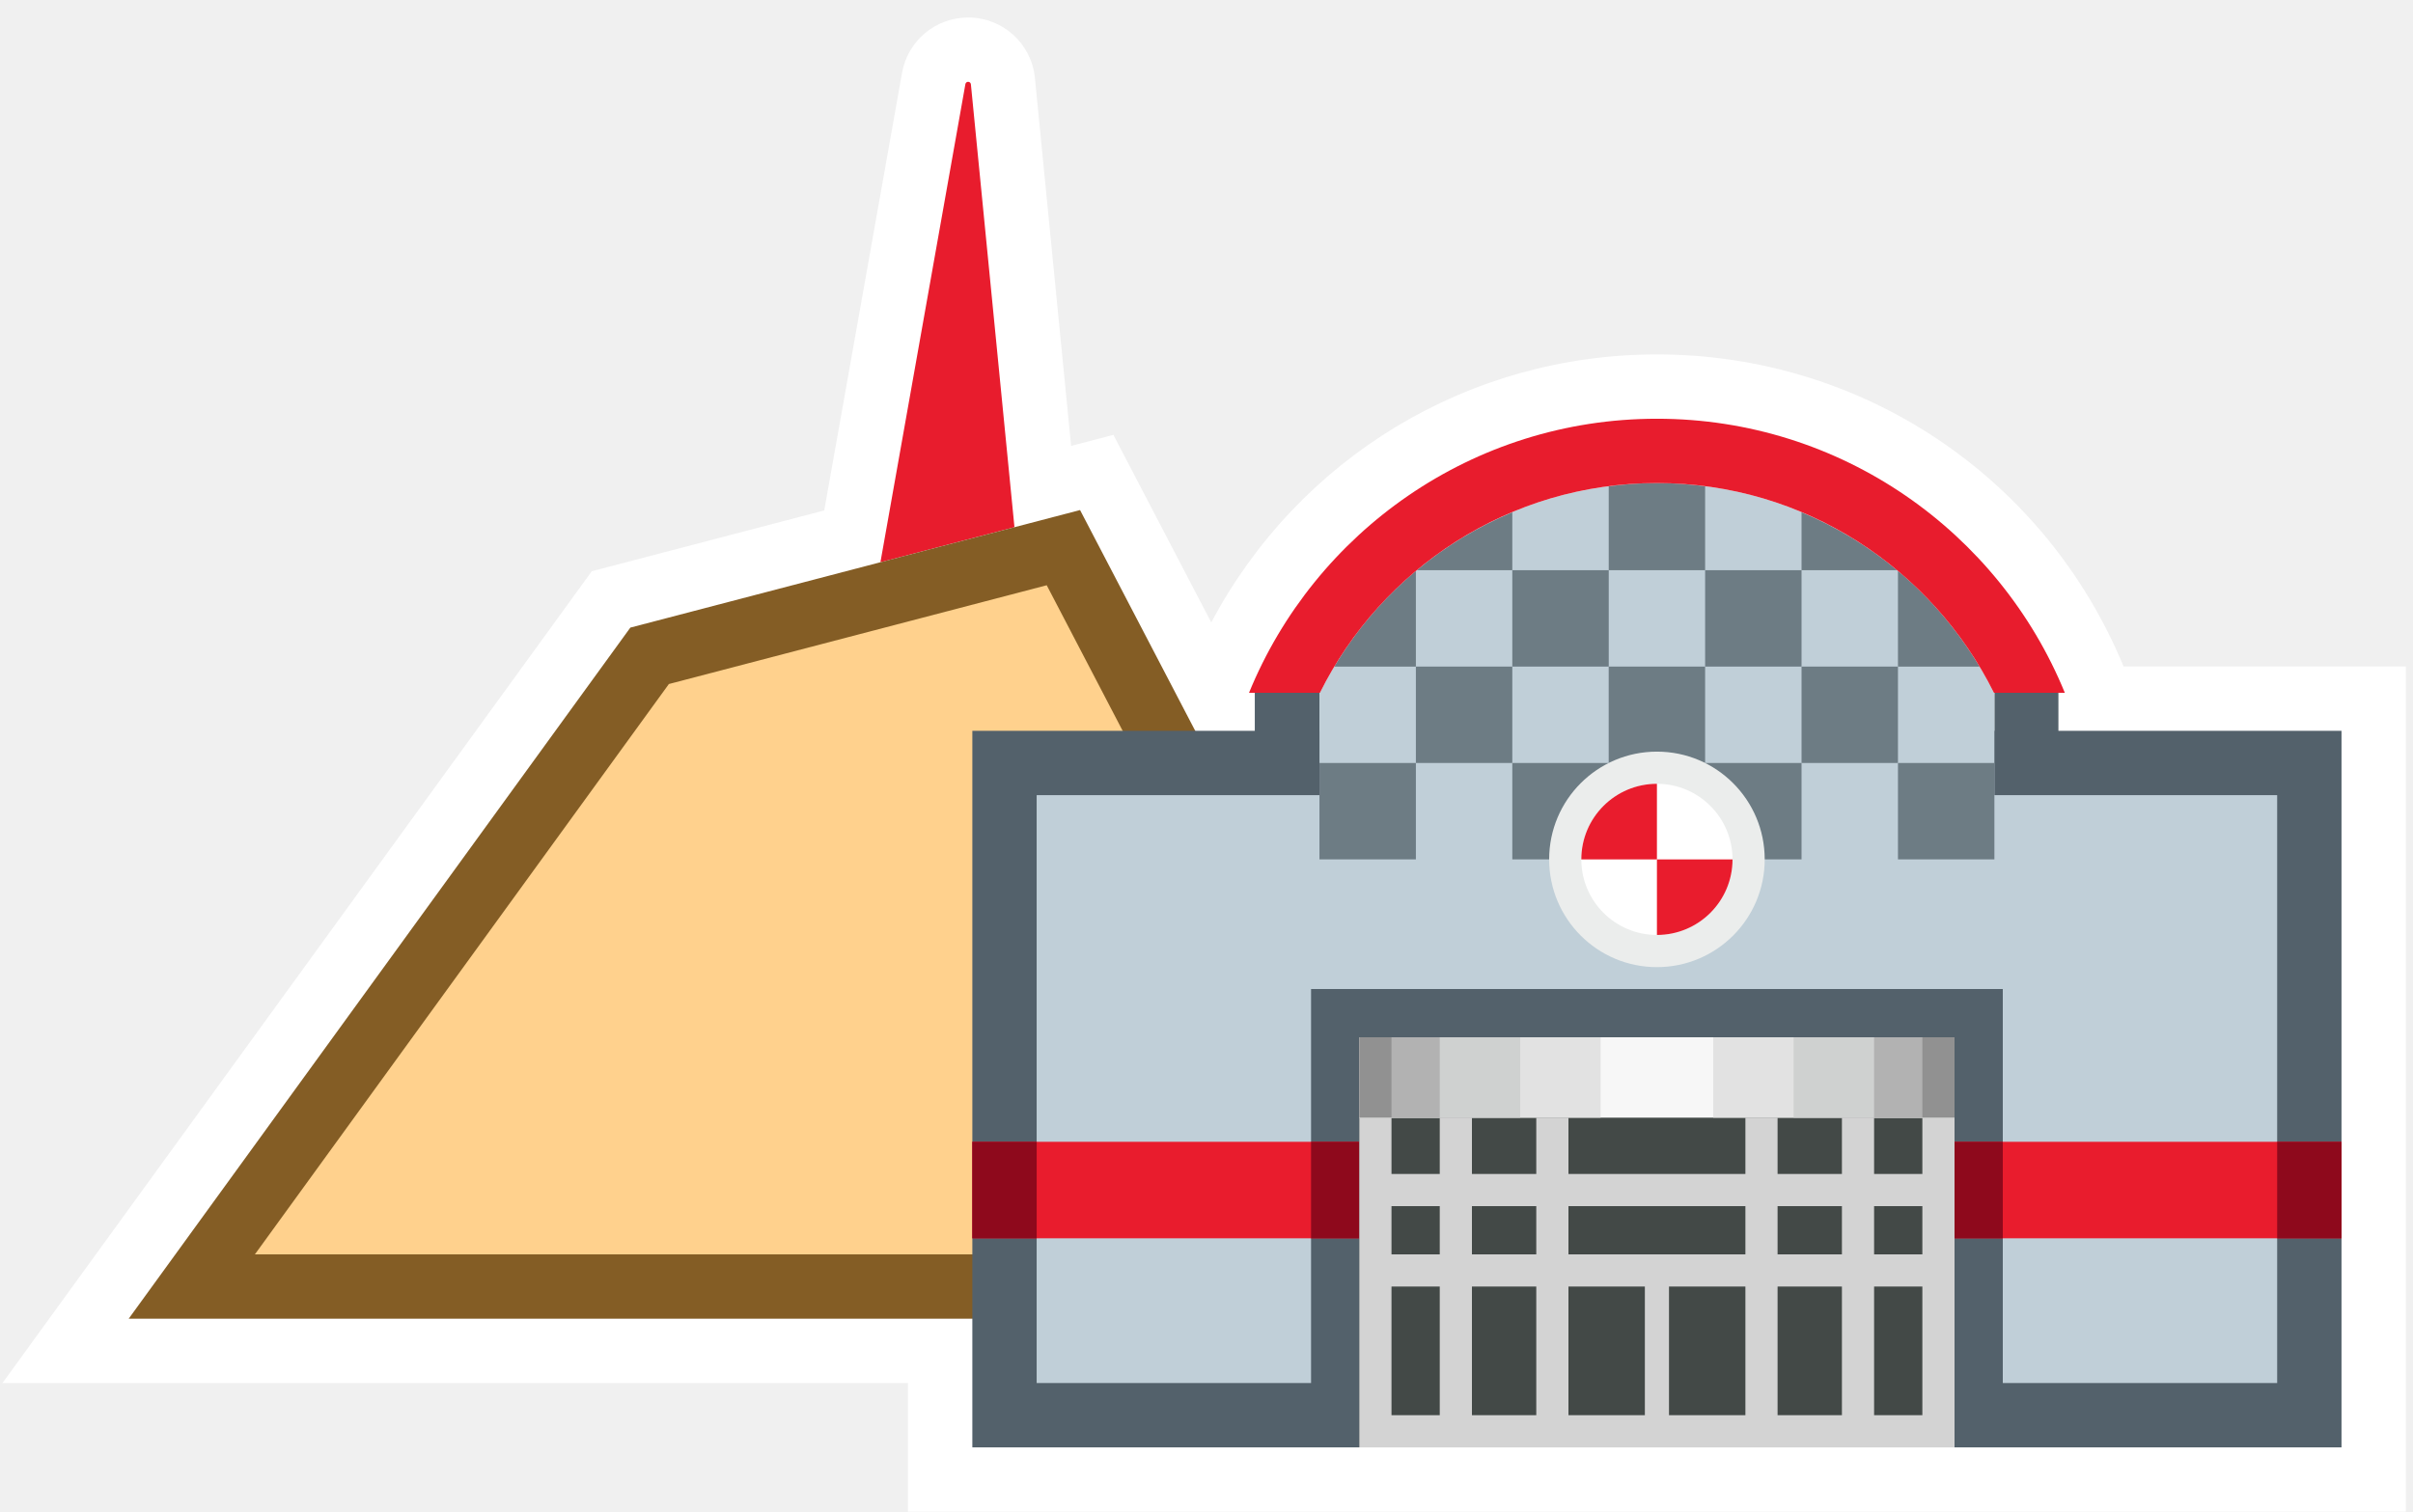
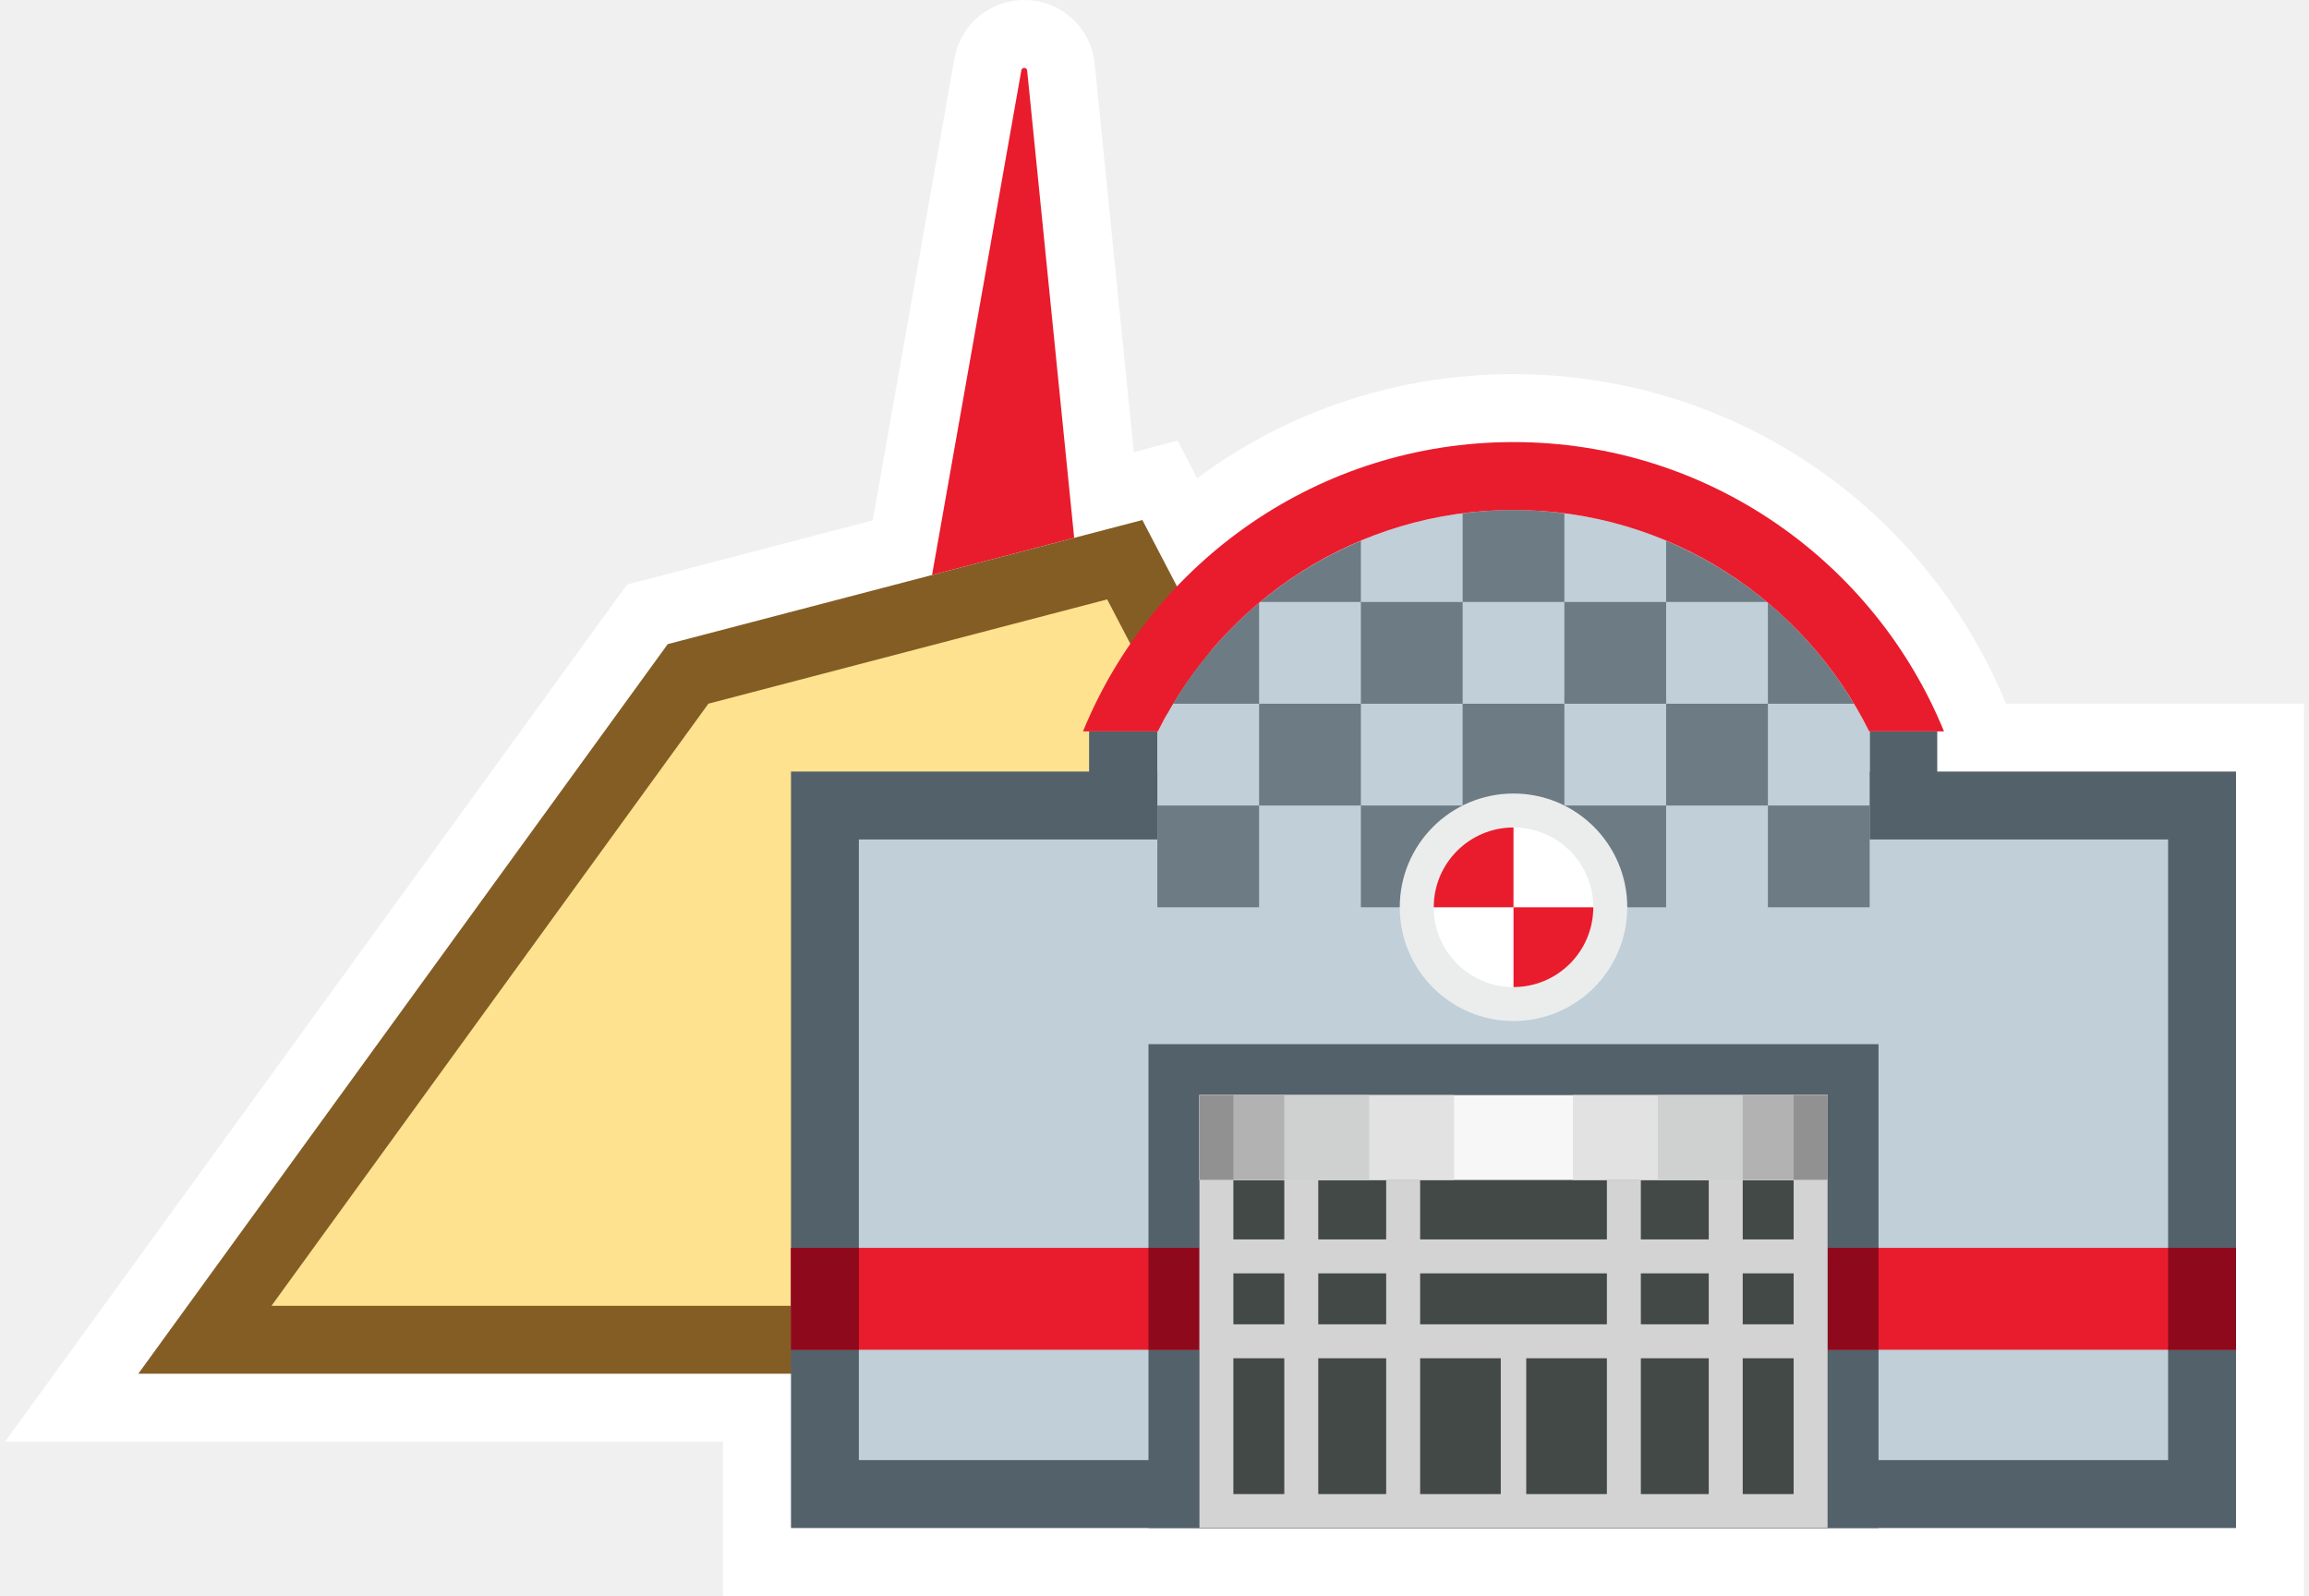
- <svg xmlns="http://www.w3.org/2000/svg" xmlns:xlink="http://www.w3.org/1999/xlink" width="75px" height="47px" viewBox="0 0 75 47" version="1.1">
+ <svg xmlns="http://www.w3.org/2000/svg" xmlns:xlink="http://www.w3.org/1999/xlink" width="68px" height="47px" viewBox="0 0 68 47" version="1.1">
  <defs>
-     <path d="M75,47 L0,47 L0,0 L75,0 Z" id="path-1" />
+     <path d="M68,47 L0,47 L0,0 L68,0 Z" id="path-1" />
  </defs>
  <g id="Corvette-Museum-ICON" stroke="none" fill="none" xlink:href="#path-1">
-     <polygon id="Path" points="0 47 75 47 75 0 0 0" />
-     <g id="Group-54" stroke-width="1" fill-rule="evenodd" transform="translate(0, 0.0001)">
-       <path d="M66.005,20.722 C63.566,14.826 57.879,11.019 51.5,11.019 C45.631,11.019 40.355,14.246 37.648,19.353 L34.606,13.52 L33.292,13.864 L32.167,2.426 C32.061,1.353 31.168,0.544 30.09,0.544 L30.089,0.544 L30.087,0.544 C29.076,0.546 28.214,1.269 28.037,2.265 L25.619,15.87 L18.394,17.76 L0.077,43 L28.221,43 L28.221,47 L74.778,47 L74.778,20.722 L66.005,20.722 Z" id="Outline" fill="#FFFFFF" />
-       <path d="M31.531,16.391 L30.177,2.621 C30.167,2.522 30.024,2.516 30.006,2.615 L27.365,17.481 L31.531,16.391 Z" id="Fill-4" fill="#E81C2D" />
-       <polygon id="Fill-6" fill="#845D25" points="33.57 15.858 19.592 19.513 4 41 46.681 41" />
-       <polygon id="Fill-8" fill="#FFD18D" points="32.534 18.196 43.383 39 7.922 39 20.79 21.267" />
-       <polygon id="Fill-10" fill="#53616B" points="63.979 22.722 63.979 21.539 61.989 21.539 61.989 22.722 41.011 22.722 41.011 21.539 39.001 21.539 39.001 22.722 30.222 22.722 30.222 45 72.778 45 72.778 22.722" />
-       <polygon id="Fill-12" fill="#C0CFD8" points="70.778 24.722 70.778 43 32.221 43 32.221 24.722" />
-       <path d="M61.974,21.539 C60.059,17.683 56.09,15.019 51.499,15.019 C46.91,15.019 42.941,17.683 41.026,21.539 L41.011,21.539 L41.011,26.719 L61.989,26.719 L61.989,21.539 L61.974,21.539 Z" id="Fill-14" fill="#C0CFD8" />
-       <polygon id="Fill-16" fill="#6D7C84" points="61.989 26.719 58.992 26.719 58.992 23.722 61.989 23.722" />
-       <polygon id="Fill-18" fill="#6D7C84" points="52.998 26.719 55.995 26.719 55.995 23.722 52.998 23.722" />
-       <polygon id="Fill-20" fill="#6D7C84" points="47.005 26.719 50.002 26.719 50.002 23.722 47.005 23.722" />
-       <polygon id="Fill-21" fill="#6D7C84" points="41.011 26.719 44.008 26.719 44.008 23.722 41.011 23.722" />
-       <polygon id="Fill-22" fill="#6D7C84" points="55.995 23.722 58.992 23.722 58.992 20.725 55.995 20.725" />
-       <polygon id="Fill-23" fill="#6D7C84" points="50.001 23.722 52.998 23.722 52.998 20.725 50.001 20.725" />
-       <polygon id="Fill-24" fill="#6D7C84" points="44.008 23.722 47.005 23.722 47.005 20.725 44.008 20.725" />
-       <path d="M58.992,17.752 L58.992,20.725 L61.525,20.725 C60.849,19.598 59.993,18.592 58.992,17.752" id="Fill-25" fill="#6D7C84" />
-       <polygon id="Fill-26" fill="#6D7C84" points="52.998 20.725 55.995 20.725 55.995 17.728 52.998 17.728" />
-       <polygon id="Fill-27" fill="#6D7C84" points="47.005 20.725 50.002 20.725 50.002 17.728 47.005 17.728" />
-       <path d="M41.475,20.725 L44.008,20.725 L44.008,17.753 C43.007,18.593 42.15,19.598 41.475,20.725" id="Fill-28" fill="#6D7C84" />
-       <path d="M55.995,15.928 L55.995,17.728 L58.961,17.728 C58.074,16.988 57.075,16.381 55.995,15.928" id="Fill-29" fill="#6D7C84" />
-       <path d="M51.5,15.019 C50.992,15.019 50.493,15.057 50.002,15.12 L50.002,17.728 L52.998,17.728 L52.998,15.12 C52.507,15.057 52.008,15.019 51.5,15.019" id="Fill-30" fill="#6D7C84" />
-       <path d="M44.039,17.728 L47.005,17.728 L47.005,15.928 C45.925,16.381 44.926,16.988 44.039,17.728" id="Fill-31" fill="#6D7C84" />
-       <path d="M54.85,26.719 C54.85,28.569 53.35,30.069 51.5,30.069 C49.65,30.069 48.15,28.569 48.15,26.719 C48.15,24.869 49.65,23.369 51.5,23.369 C53.35,23.369 54.85,24.869 54.85,26.719" id="Fill-32" fill="#EBEDEC" />
-       <path d="M53.85,26.719 C53.85,28.017 52.798,29.069 51.5,29.069 C50.202,29.069 49.15,28.017 49.15,26.719 C49.15,25.421 50.202,24.369 51.5,24.369 C52.798,24.369 53.85,25.421 53.85,26.719" id="Fill-33" fill="#FFFFFF" />
-       <path d="M53.85,26.719 C53.85,28.017 52.798,29.069 51.5,29.069 L51.5,26.719 L53.85,26.719 Z" id="Fill-34" fill="#E91C2D" />
-       <path d="M51.5,26.719 L49.15,26.719 C49.15,25.421 50.202,24.369 51.5,24.369 L51.5,26.719 Z" id="Fill-35" fill="#E91C2D" />
-       <path d="M41.026,21.539 C42.941,17.683 46.91,15.019 51.499,15.019 C56.09,15.019 60.059,17.683 61.974,21.539 L64.178,21.539 C62.136,16.543 57.231,13.019 51.499,13.019 C45.769,13.019 40.864,16.543 38.822,21.539 L41.026,21.539 Z" id="Fill-36" fill="#E81C2D" />
-       <polygon id="Fill-37" fill="#53616B" points="40.75 45 62.25 45 62.25 30.75 40.75 30.75" />
-       <polygon id="Fill-38" fill="#E91C2D" points="30.221 38.5 72.778 38.5 72.778 35.5 30.221 35.5" />
-       <polygon id="Fill-39" fill="#8E091C" points="70.778 38.5 72.778 38.5 72.778 35.5 70.778 35.5" />
-       <polygon id="Fill-40" fill="#8E091C" points="60.75 38.5 62.25 38.5 62.25 35.5 60.75 35.5" />
-       <polygon id="Fill-41" fill="#8E091C" points="40.75 38.5 42.25 38.5 42.25 35.5 40.75 35.5" />
-       <polygon id="Fill-42" fill="#8E091C" points="30.222 38.5 32.222 38.5 32.222 35.5 30.222 35.5" />
-       <polygon id="Fill-43" fill="#434947" points="42.25 45 60.75 45 60.75 32.25 42.25 32.25" />
-       <polygon id="Fill-44" fill="#F7F7F7" points="42.25 34.75 60.75 34.75 60.75 32.25 42.25 32.25" />
-       <polygon id="Fill-45" fill="#E2E2E2" points="53.25 34.75 60.75 34.75 60.75 32.25 53.25 32.25" />
-       <polygon id="Fill-46" fill="#CFD1D0" points="55.75 34.75 60.75 34.75 60.75 32.25 55.75 32.25" />
-       <polygon id="Fill-47" fill="#B2B2B2" points="58.25 34.75 60.75 34.75 60.75 32.25 58.25 32.25" />
-       <polygon id="Fill-48" fill="#919191" points="59.75 34.75 60.75 34.75 60.75 32.25 59.75 32.25" />
-       <polygon id="Fill-49" fill="#E2E2E2" points="42.25 34.75 49.75 34.75 49.75 32.25 42.25 32.25" />
-       <polygon id="Fill-50" fill="#CFD1D0" points="42.25 34.75 47.25 34.75 47.25 32.25 42.25 32.25" />
-       <polygon id="Fill-51" fill="#B2B2B2" points="42.25 34.75 44.75 34.75 44.75 32.25 42.25 32.25" />
-       <polygon id="Fill-52" fill="#919191" points="42.25 34.75 43.25 34.75 43.25 32.25 42.25 32.25" />
-       <path d="M58.25,44 L59.75,44 L59.75,40 L58.25,40 L58.25,44 Z M55.25,44 L57.25,44 L57.25,40 L55.25,40 L55.25,44 Z M51.875,44 L54.25,44 L54.25,40 L51.875,40 L51.875,44 Z M48.75,44 L51.125,44 L51.125,40 L48.75,40 L48.75,44 Z M45.75,44 L47.75,44 L47.75,40 L45.75,40 L45.75,44 Z M43.25,44 L44.75,44 L44.75,40 L43.25,40 L43.25,44 Z M43.25,39 L44.75,39 L44.75,37.5 L43.25,37.5 L43.25,39 Z M45.75,39 L47.75,39 L47.75,37.5 L45.75,37.5 L45.75,39 Z M48.75,39 L54.25,39 L54.25,37.5 L48.75,37.5 L48.75,39 Z M55.25,39 L57.25,39 L57.25,37.5 L55.25,37.5 L55.25,39 Z M58.25,39 L59.75,39 L59.75,37.5 L58.25,37.5 L58.25,39 Z M59.75,34.75 L59.75,36.5 L58.25,36.5 L58.25,34.75 L57.25,34.75 L57.25,36.5 L55.25,36.5 L55.25,34.75 L54.25,34.75 L54.25,36.5 L48.75,36.5 L48.75,34.75 L47.75,34.75 L47.75,36.5 L45.75,36.5 L45.75,34.75 L44.75,34.75 L44.75,36.5 L43.25,36.5 L43.25,34.75 L42.25,34.75 L42.25,45 L60.75,45 L60.75,34.75 L59.75,34.75 Z" id="Fill-53" fill="#D3D3D3" />
+     <polygon id="Path" points="0 47 68 47 68 0 0 0" />
+     <g id="Group-55" stroke-width="1" fill-rule="evenodd" transform="translate(0.0727, 0)">
+       <path d="M59.005,20.722 C56.566,14.826 50.879,11.019 44.5,11.019 C41.089,11.019 37.863,12.093 35.184,14.084 L34.606,12.976 L33.317,13.313 L32.166,1.878 C32.061,0.81 31.169,-0 30.09,-0 C29.077,-0 28.213,0.725 28.036,1.722 L25.629,15.324 L18.393,17.216 L0.077,42.456 L21.221,42.456 L21.221,47 L67.778,47 L67.778,20.722 L59.005,20.722 Z" id="outline" fill="#FFFFFF" />
+       <path d="M31.562,15.839 L30.177,2.077 C30.167,1.978 30.024,1.972 30.006,2.071 L27.376,16.934 L31.562,15.839 Z" id="Fill-5" fill="#E81C2D" />
+       <polygon id="Fill-7" fill="#845D25" points="33.57 15.314 19.592 18.969 4 40.456 46.681 40.456" />
+       <polygon id="Fill-9" fill="#FFE28F" points="32.534 17.652 43.383 38.456 7.922 38.456 20.79 20.723" />
+       <polygon id="Fill-11" fill="#53616B" points="56.979 22.722 56.979 21.539 54.989 21.539 54.989 22.722 34.011 22.722 34.011 21.539 32.001 21.539 32.001 22.722 23.222 22.722 23.222 45 65.778 45 65.778 22.722" />
+       <polygon id="Fill-13" fill="#C0CFD8" points="63.778 24.722 63.778 43 25.221 43 25.221 24.722" />
+       <path d="M54.974,21.539 C53.059,17.683 49.09,15.019 44.499,15.019 C39.91,15.019 35.941,17.683 34.026,21.539 L34.011,21.539 L34.011,26.719 L54.989,26.719 L54.989,21.539 L54.974,21.539 Z" id="Fill-15" fill="#C0CFD8" />
+       <polygon id="Fill-17" fill="#6D7C84" points="54.989 26.719 51.992 26.719 51.992 23.722 54.989 23.722" />
+       <polygon id="Fill-19" fill="#6D7C84" points="45.998 26.719 48.995 26.719 48.995 23.722 45.998 23.722" />
+       <polygon id="Fill-21" fill="#6D7C84" points="40.005 26.719 43.002 26.719 43.002 23.722 40.005 23.722" />
+       <polygon id="Fill-22" fill="#6D7C84" points="34.011 26.719 37.008 26.719 37.008 23.722 34.011 23.722" />
+       <polygon id="Fill-23" fill="#6D7C84" points="48.995 23.722 51.992 23.722 51.992 20.725 48.995 20.725" />
+       <polygon id="Fill-24" fill="#6D7C84" points="43.001 23.722 45.998 23.722 45.998 20.725 43.001 20.725" />
+       <polygon id="Fill-25" fill="#6D7C84" points="37.008 23.722 40.005 23.722 40.005 20.725 37.008 20.725" />
+       <path d="M51.992,17.752 L51.992,20.725 L54.525,20.725 C53.849,19.598 52.993,18.592 51.992,17.752" id="Fill-26" fill="#6D7C84" />
+       <polygon id="Fill-27" fill="#6D7C84" points="45.998 20.725 48.995 20.725 48.995 17.728 45.998 17.728" />
+       <polygon id="Fill-28" fill="#6D7C84" points="40.005 20.725 43.002 20.725 43.002 17.728 40.005 17.728" />
+       <path d="M34.475,20.725 L37.008,20.725 L37.008,17.753 C36.007,18.593 35.15,19.598 34.475,20.725" id="Fill-29" fill="#6D7C84" />
+       <path d="M48.995,15.928 L48.995,17.728 L51.961,17.728 C51.074,16.988 50.075,16.381 48.995,15.928" id="Fill-30" fill="#6D7C84" />
+       <path d="M44.5,15.019 C43.992,15.019 43.493,15.057 43.002,15.12 L43.002,17.728 L45.998,17.728 L45.998,15.12 C45.507,15.057 45.008,15.019 44.5,15.019" id="Fill-31" fill="#6D7C84" />
+       <path d="M37.039,17.728 L40.005,17.728 L40.005,15.928 C38.925,16.381 37.926,16.988 37.039,17.728" id="Fill-32" fill="#6D7C84" />
+       <path d="M47.85,26.719 C47.85,28.569 46.35,30.069 44.5,30.069 C42.65,30.069 41.15,28.569 41.15,26.719 C41.15,24.869 42.65,23.369 44.5,23.369 C46.35,23.369 47.85,24.869 47.85,26.719" id="Fill-33" fill="#EBEDEC" />
+       <path d="M46.85,26.719 C46.85,28.017 45.798,29.069 44.5,29.069 C43.202,29.069 42.15,28.017 42.15,26.719 C42.15,25.421 43.202,24.369 44.5,24.369 C45.798,24.369 46.85,25.421 46.85,26.719" id="Fill-34" fill="#FFFFFF" />
+       <path d="M46.85,26.719 C46.85,28.017 45.798,29.069 44.5,29.069 L44.5,26.719 L46.85,26.719 Z" id="Fill-35" fill="#E91C2D" />
+       <path d="M44.5,26.719 L42.15,26.719 C42.15,25.421 43.202,24.369 44.5,24.369 L44.5,26.719 Z" id="Fill-36" fill="#E91C2D" />
+       <path d="M34.026,21.539 C35.941,17.683 39.91,15.019 44.499,15.019 C49.09,15.019 53.059,17.683 54.974,21.539 L57.178,21.539 C55.136,16.543 50.231,13.019 44.499,13.019 C38.769,13.019 33.864,16.543 31.822,21.539 L34.026,21.539 Z" id="Fill-37" fill="#E81C2D" />
+       <polygon id="Fill-38" fill="#53616B" points="33.75 45 55.25 45 55.25 30.75 33.75 30.75" />
+       <polygon id="Fill-39" fill="#E91C2D" points="23.221 39.75 65.778 39.75 65.778 36.75 23.221 36.75" />
+       <polygon id="Fill-40" fill="#8E091C" points="63.778 39.75 65.778 39.75 65.778 36.75 63.778 36.75" />
+       <polygon id="Fill-41" fill="#8E091C" points="53.75 39.75 55.25 39.75 55.25 36.75 53.75 36.75" />
+       <polygon id="Fill-42" fill="#8E091C" points="33.75 39.75 35.25 39.75 35.25 36.75 33.75 36.75" />
+       <polygon id="Fill-43" fill="#8E091C" points="23.222 39.75 25.222 39.75 25.222 36.75 23.222 36.75" />
+       <polygon id="Fill-44" fill="#434947" points="35.25 45 53.75 45 53.75 32.25 35.25 32.25" />
+       <polygon id="Fill-45" fill="#F7F7F7" points="35.25 34.75 53.75 34.75 53.75 32.25 35.25 32.25" />
+       <polygon id="Fill-46" fill="#E2E2E2" points="46.25 34.75 53.75 34.75 53.75 32.25 46.25 32.25" />
+       <polygon id="Fill-47" fill="#CFD1D0" points="48.75 34.75 53.75 34.75 53.75 32.25 48.75 32.25" />
+       <polygon id="Fill-48" fill="#B2B2B2" points="51.25 34.75 53.75 34.75 53.75 32.25 51.25 32.25" />
+       <polygon id="Fill-49" fill="#919191" points="52.75 34.75 53.75 34.75 53.75 32.25 52.75 32.25" />
+       <polygon id="Fill-50" fill="#E2E2E2" points="35.25 34.75 42.75 34.75 42.75 32.25 35.25 32.25" />
+       <polygon id="Fill-51" fill="#CFD1D0" points="35.25 34.75 40.25 34.75 40.25 32.25 35.25 32.25" />
+       <polygon id="Fill-52" fill="#B2B2B2" points="35.25 34.75 37.75 34.75 37.75 32.25 35.25 32.25" />
+       <polygon id="Fill-53" fill="#919191" points="35.25 34.75 36.25 34.75 36.25 32.25 35.25 32.25" />
+       <path d="M51.25,44 L52.75,44 L52.75,40 L51.25,40 L51.25,44 Z M48.25,44 L50.25,44 L50.25,40 L48.25,40 L48.25,44 Z M44.875,44 L47.25,44 L47.25,40 L44.875,40 L44.875,44 Z M41.75,44 L44.125,44 L44.125,40 L41.75,40 L41.75,44 Z M38.75,44 L40.75,44 L40.75,40 L38.75,40 L38.75,44 Z M36.25,44 L37.75,44 L37.75,40 L36.25,40 L36.25,44 Z M36.25,39 L37.75,39 L37.75,37.5 L36.25,37.5 L36.25,39 Z M38.75,39 L40.75,39 L40.75,37.5 L38.75,37.5 L38.75,39 Z M41.75,39 L47.25,39 L47.25,37.5 L41.75,37.5 L41.75,39 Z M48.25,39 L50.25,39 L50.25,37.5 L48.25,37.5 L48.25,39 Z M51.25,39 L52.75,39 L52.75,37.5 L51.25,37.5 L51.25,39 Z M52.75,34.75 L52.75,36.5 L51.25,36.5 L51.25,34.75 L50.25,34.75 L50.25,36.5 L48.25,36.5 L48.25,34.75 L47.25,34.75 L47.25,36.5 L41.75,36.5 L41.75,34.75 L40.75,34.75 L40.75,36.5 L38.75,36.5 L38.75,34.75 L37.75,34.75 L37.75,36.5 L36.25,36.5 L36.25,34.75 L35.25,34.75 L35.25,45 L53.75,45 L53.75,34.75 L52.75,34.75 Z" id="Fill-54" fill="#D3D3D3" />
    </g>
  </g>
</svg>
